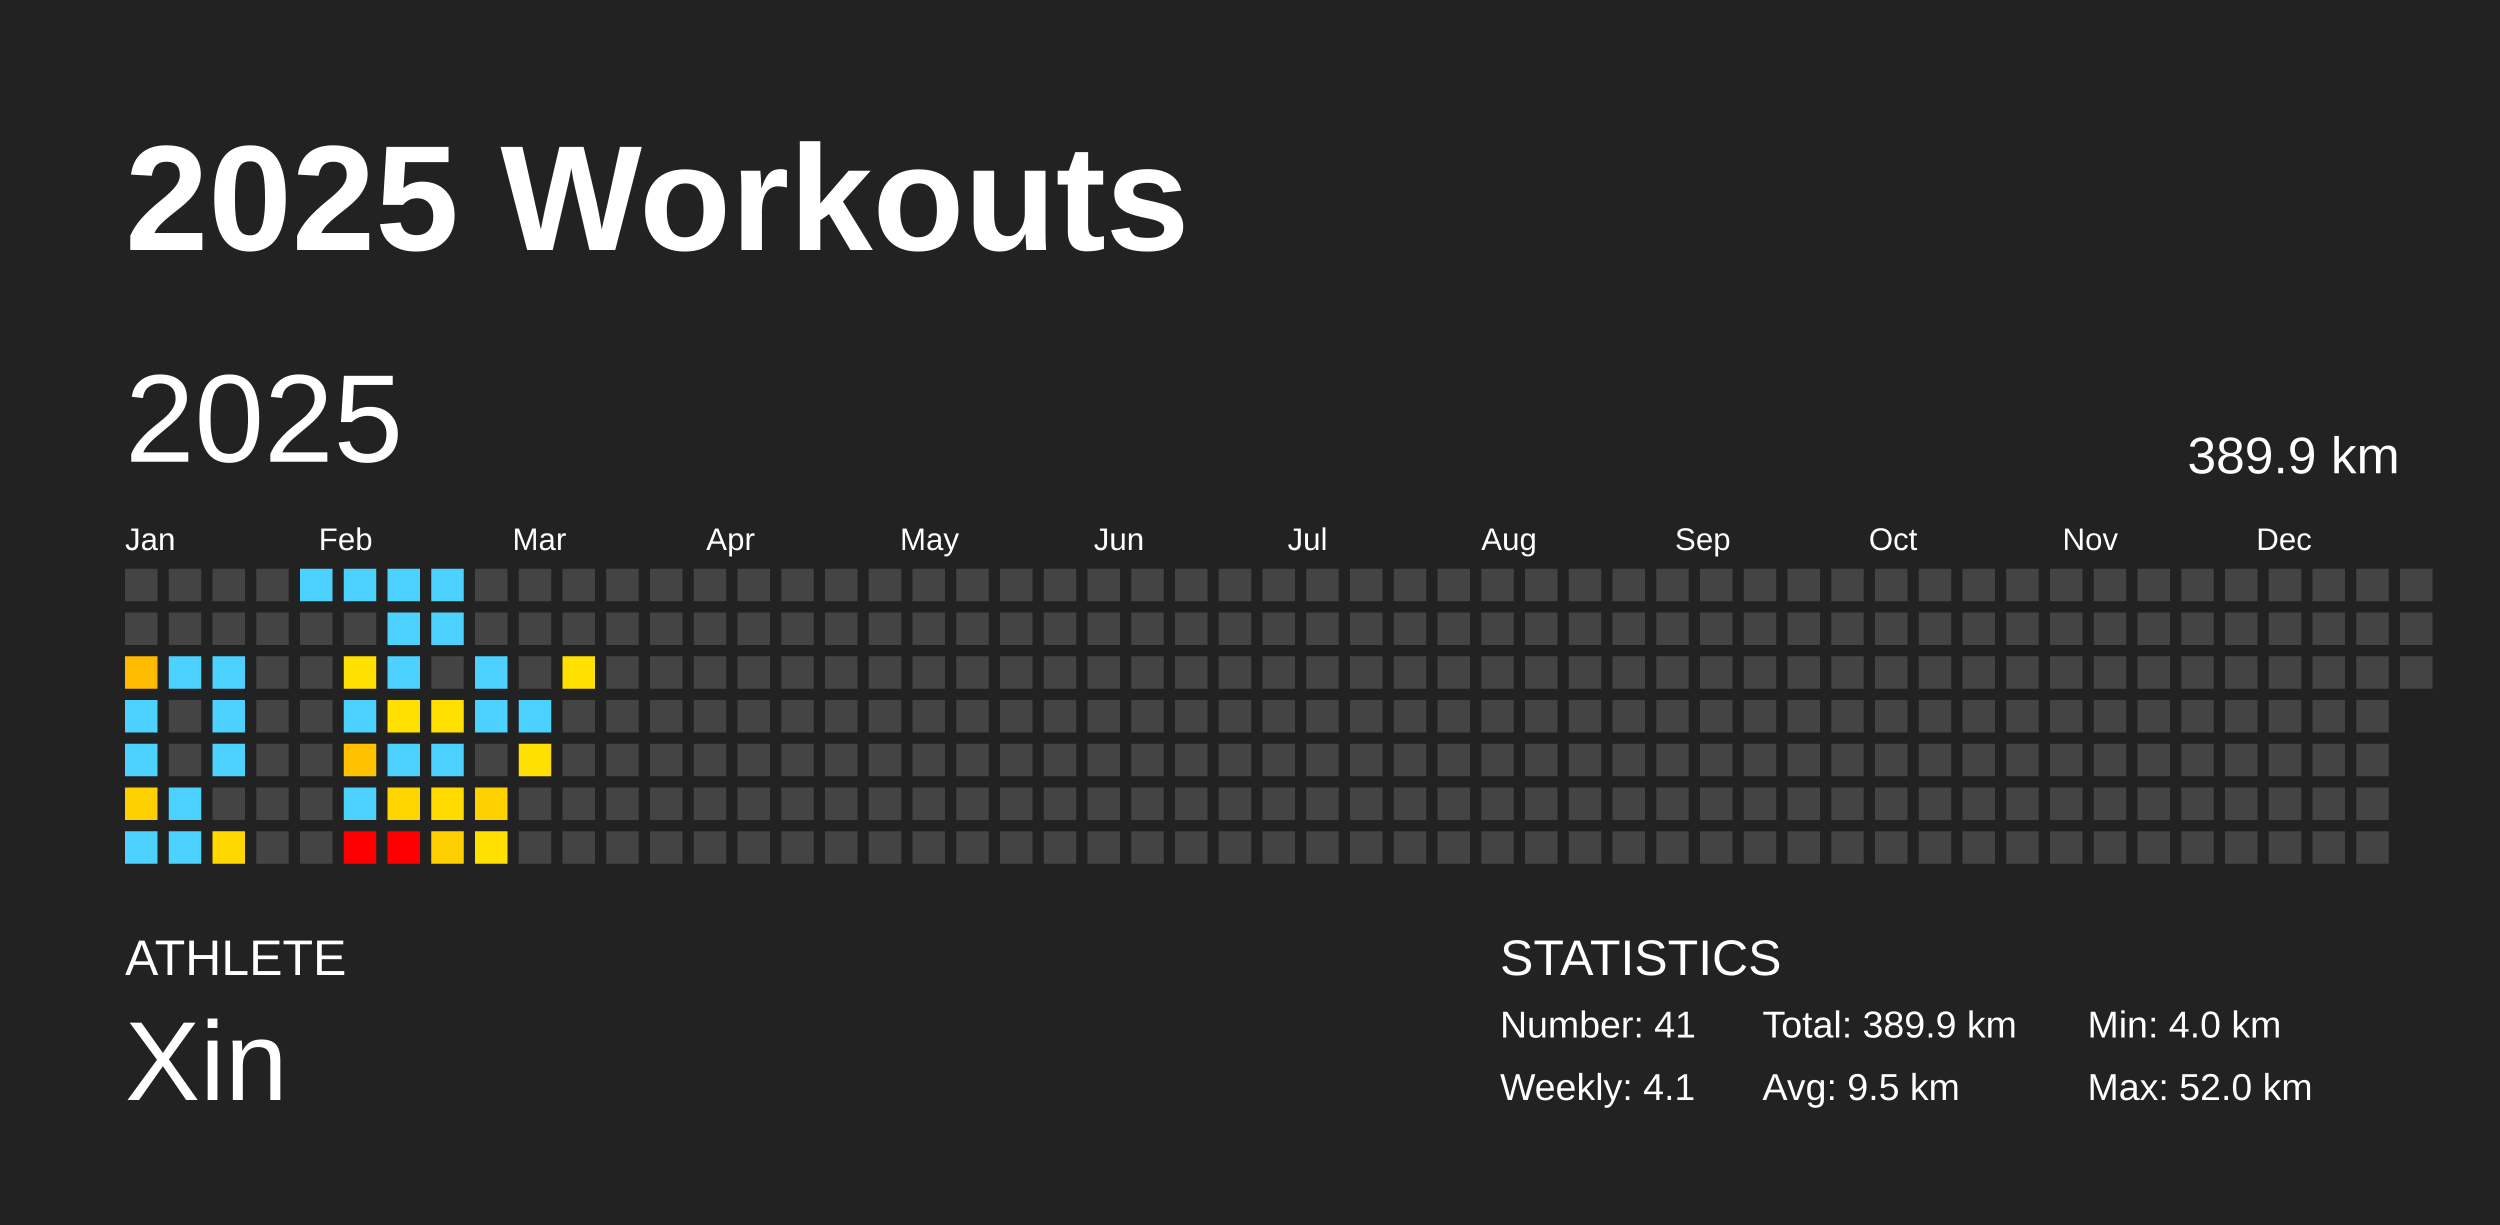
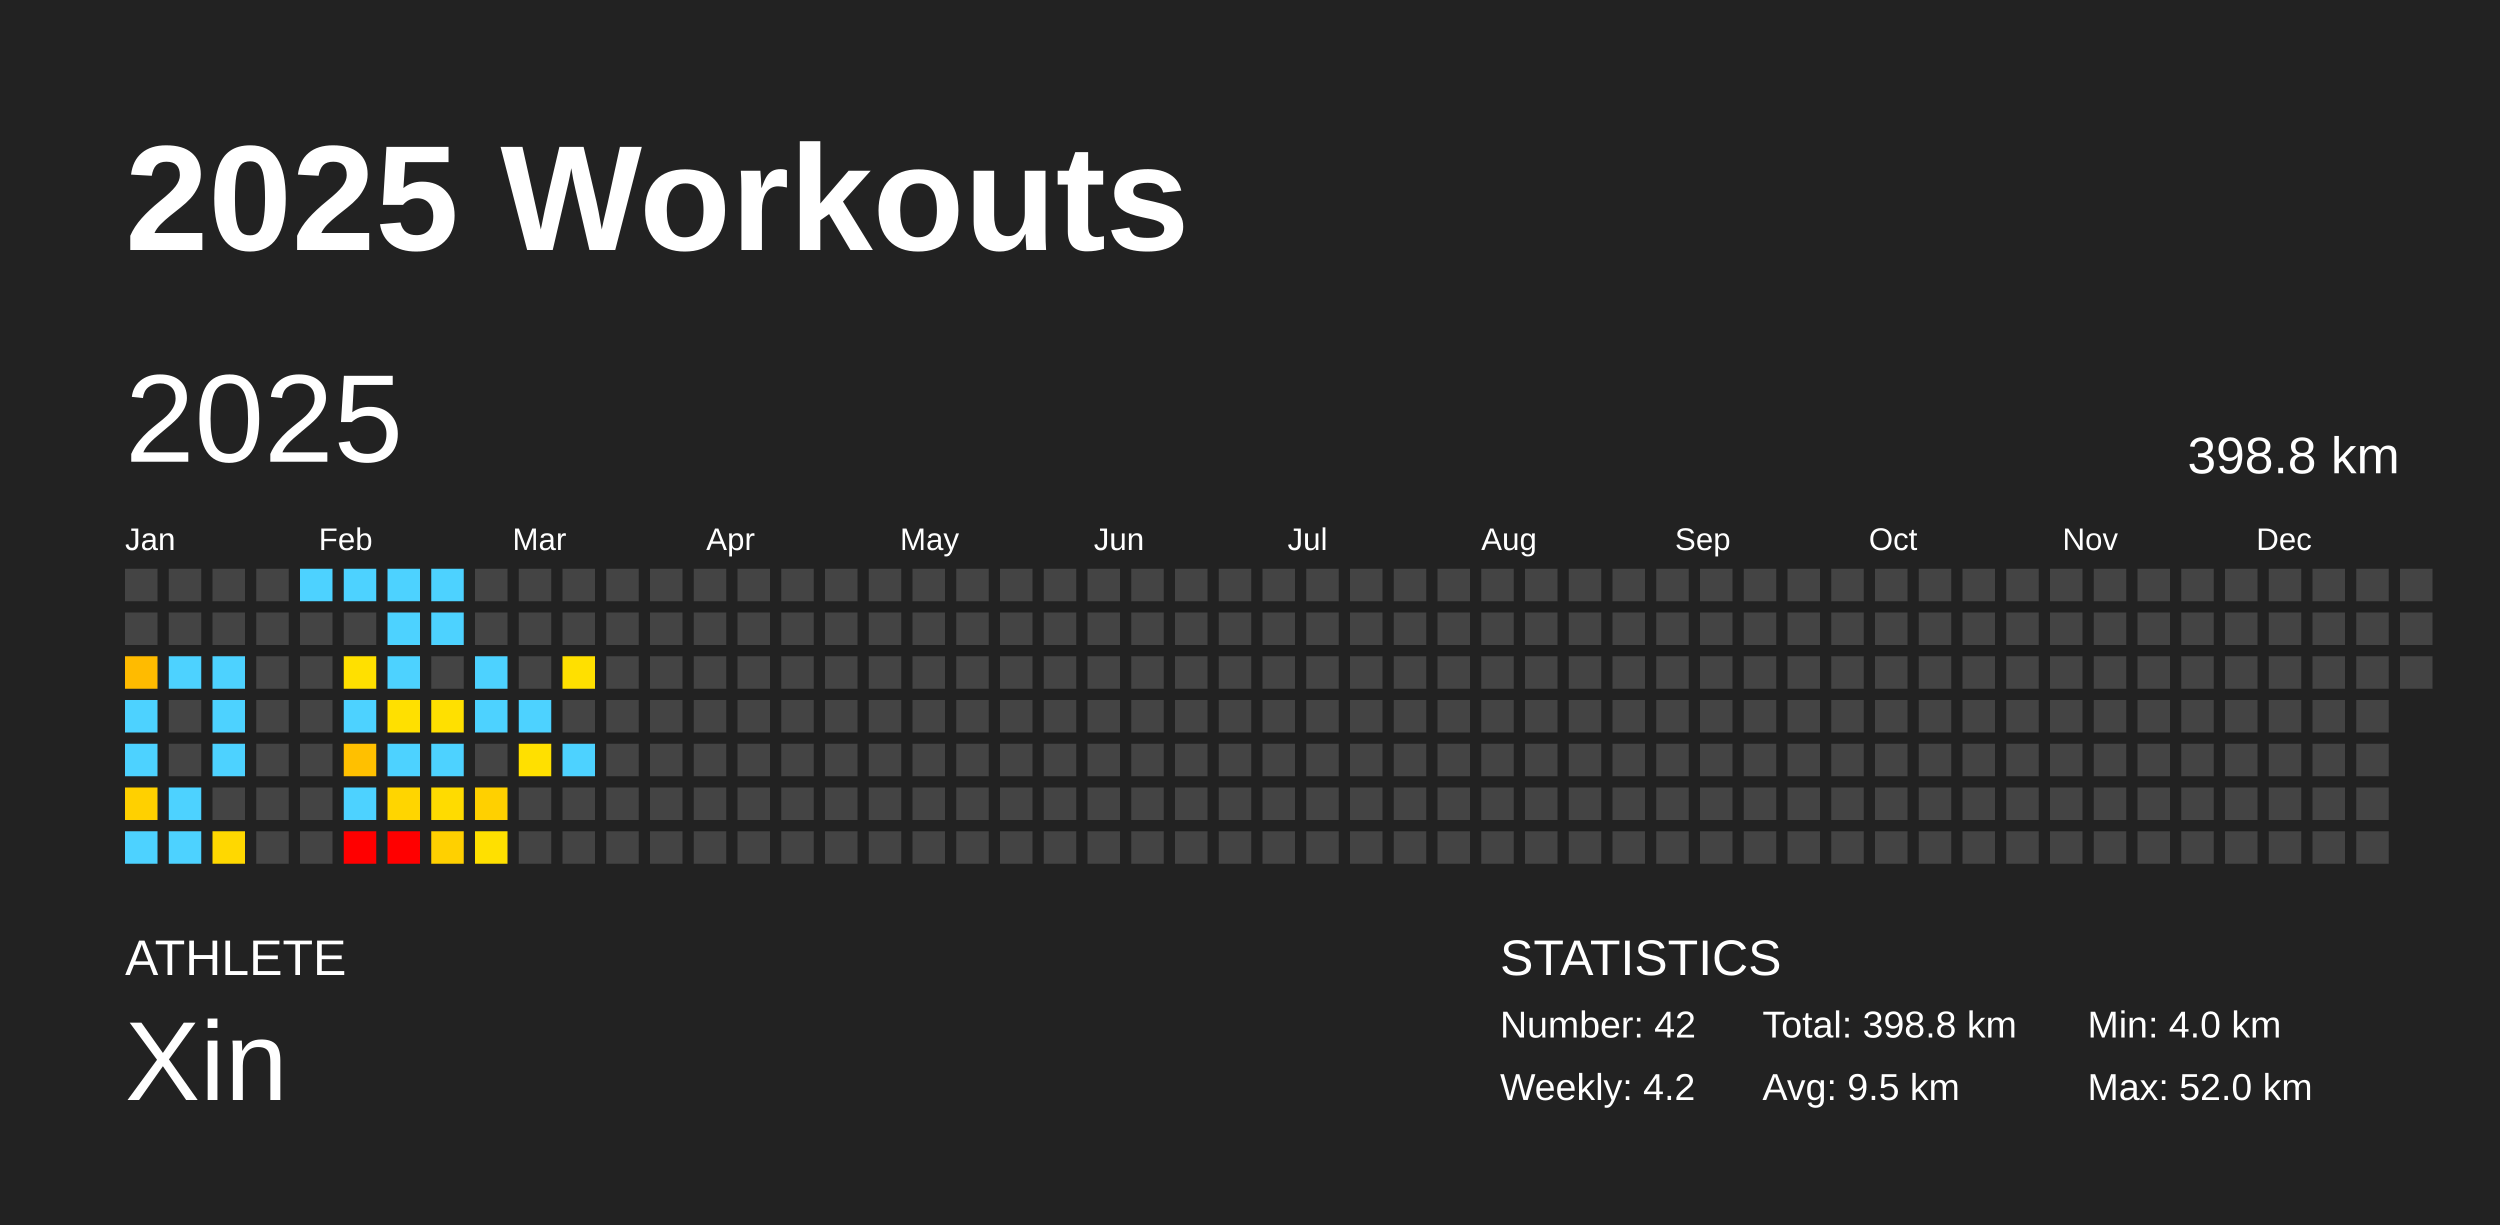
<svg xmlns="http://www.w3.org/2000/svg" baseProfile="full" height="98mm" version="1.1" viewBox="0,0,200,98" width="200mm">
  <defs />
  <rect fill="#222222" height="98" width="200" x="0" y="0" />
  <text fill="#FFFFFF" style="font-size:12px; font-family:Arial; font-weight:bold;" x="10" y="20">2025 Workouts</text>
  <text fill="#FFFFFF" style="font-size:4px; font-family:Arial" x="10" y="78">ATHLETE</text>
  <text fill="#FFFFFF" style="font-size:9px; font-family:Arial" x="10" y="88">Xin</text>
  <text fill="#FFFFFF" style="font-size:4px; font-family:Arial" x="120" y="78">STATISTICS</text>
-   <text fill="#FFFFFF" style="font-size:3px; font-family:Arial" x="120" y="83">Number: 41</text>
-   <text fill="#FFFFFF" style="font-size:3px; font-family:Arial" x="120" y="88">Weekly: 4.1</text>
-   <text fill="#FFFFFF" style="font-size:3px; font-family:Arial" x="141" y="83">Total: 389.9 km</text>
+   <text fill="#FFFFFF" style="font-size:3px; font-family:Arial" x="120" y="83">Number: 42</text>
+   <text fill="#FFFFFF" style="font-size:3px; font-family:Arial" x="120" y="88">Weekly: 4.2</text>
+   <text fill="#FFFFFF" style="font-size:3px; font-family:Arial" x="141" y="83">Total: 398.8 km</text>
  <text fill="#FFFFFF" style="font-size:3px; font-family:Arial" x="141" y="88">Avg: 9.5 km</text>
  <text fill="#FFFFFF" style="font-size:3px; font-family:Arial" x="167" y="83">Min: 4.0 km</text>
  <text fill="#FFFFFF" style="font-size:3px; font-family:Arial" x="167" y="88">Max: 52.0 km</text>
  <text dominant-baseline="hanging" fill="#FFFFFF" style="font-size:10.0px; font-family:Arial;" x="10" y="30">2025</text>
-   <text dominant-baseline="hanging" fill="#FFFFFF" style="font-size:4.125px; font-family:Arial;" x="175" y="35">389.9 km</text>
+   <text dominant-baseline="hanging" fill="#FFFFFF" style="font-size:4.125px; font-family:Arial;" x="175" y="35">398.8 km</text>
  <text fill="#FFFFFF" style="font-size:2.5px; font-family:Arial" x="10.0" y="44">Jan</text>
  <text fill="#FFFFFF" style="font-size:2.5px; font-family:Arial" x="25.5" y="44">Feb</text>
  <text fill="#FFFFFF" style="font-size:2.5px; font-family:Arial" x="41.0" y="44">Mar</text>
  <text fill="#FFFFFF" style="font-size:2.5px; font-family:Arial" x="56.5" y="44">Apr</text>
  <text fill="#FFFFFF" style="font-size:2.5px; font-family:Arial" x="72.0" y="44">May</text>
  <text fill="#FFFFFF" style="font-size:2.5px; font-family:Arial" x="87.5" y="44">Jun</text>
  <text fill="#FFFFFF" style="font-size:2.5px; font-family:Arial" x="103.0" y="44">Jul</text>
  <text fill="#FFFFFF" style="font-size:2.5px; font-family:Arial" x="118.5" y="44">Aug</text>
  <text fill="#FFFFFF" style="font-size:2.5px; font-family:Arial" x="134.0" y="44">Sep</text>
  <text fill="#FFFFFF" style="font-size:2.5px; font-family:Arial" x="149.5" y="44">Oct</text>
  <text fill="#FFFFFF" style="font-size:2.5px; font-family:Arial" x="165.0" y="44">Nov</text>
  <text fill="#FFFFFF" style="font-size:2.5px; font-family:Arial" x="180.5" y="44">Dec</text>
  <rect fill="#444444" height="2.6" width="2.6" x="10.0" y="45.5" />
  <rect fill="#444444" height="2.6" width="2.6" x="10.0" y="49.0" />
  <rect fill="#ffbb00" height="2.6" width="2.6" x="10.0" y="52.5" />
  <rect fill="#4dd2ff" height="2.6" width="2.6" x="10.0" y="56.0" />
  <rect fill="#4dd2ff" height="2.6" width="2.6" x="10.0" y="59.5" />
  <rect fill="#ffd000" height="2.6" width="2.6" x="10.0" y="63.0" />
  <rect fill="#4dd2ff" height="2.6" width="2.6" x="10.0" y="66.5" />
  <rect fill="#444444" height="2.6" width="2.6" x="13.5" y="45.5" />
  <rect fill="#444444" height="2.6" width="2.6" x="13.5" y="49.0" />
  <rect fill="#4dd2ff" height="2.6" width="2.6" x="13.5" y="52.5" />
  <rect fill="#444444" height="2.6" width="2.6" x="13.5" y="56.0" />
  <rect fill="#444444" height="2.6" width="2.6" x="13.5" y="59.5" />
  <rect fill="#4dd2ff" height="2.6" width="2.6" x="13.5" y="63.0" />
  <rect fill="#4dd2ff" height="2.6" width="2.6" x="13.5" y="66.5" />
  <rect fill="#444444" height="2.6" width="2.6" x="17.0" y="45.5" />
  <rect fill="#444444" height="2.6" width="2.6" x="17.0" y="49.0" />
  <rect fill="#4dd2ff" height="2.6" width="2.6" x="17.0" y="52.5" />
  <rect fill="#4dd2ff" height="2.6" width="2.6" x="17.0" y="56.0" />
  <rect fill="#4dd2ff" height="2.6" width="2.6" x="17.0" y="59.5" />
  <rect fill="#444444" height="2.6" width="2.6" x="17.0" y="63.0" />
  <rect fill="#ffd800" height="2.6" width="2.6" x="17.0" y="66.5" />
  <rect fill="#444444" height="2.6" width="2.6" x="20.5" y="45.5" />
  <rect fill="#444444" height="2.6" width="2.6" x="20.5" y="49.0" />
  <rect fill="#444444" height="2.6" width="2.6" x="20.5" y="52.5" />
  <rect fill="#444444" height="2.6" width="2.6" x="20.5" y="56.0" />
  <rect fill="#444444" height="2.6" width="2.6" x="20.5" y="59.5" />
  <rect fill="#444444" height="2.6" width="2.6" x="20.5" y="63.0" />
  <rect fill="#444444" height="2.6" width="2.6" x="20.5" y="66.5" />
  <rect fill="#4dd2ff" height="2.6" width="2.6" x="24.0" y="45.5" />
  <rect fill="#444444" height="2.6" width="2.6" x="24.0" y="49.0" />
  <rect fill="#444444" height="2.6" width="2.6" x="24.0" y="52.5" />
  <rect fill="#444444" height="2.6" width="2.6" x="24.0" y="56.0" />
  <rect fill="#444444" height="2.6" width="2.6" x="24.0" y="59.5" />
  <rect fill="#444444" height="2.6" width="2.6" x="24.0" y="63.0" />
  <rect fill="#444444" height="2.6" width="2.6" x="24.0" y="66.5" />
  <rect fill="#4dd2ff" height="2.6" width="2.6" x="27.5" y="45.5" />
  <rect fill="#444444" height="2.6" width="2.6" x="27.5" y="49.0" />
  <rect fill="#ffe000" height="2.6" width="2.6" x="27.5" y="52.5" />
  <rect fill="#4dd2ff" height="2.6" width="2.6" x="27.5" y="56.0" />
  <rect fill="#ffc000" height="2.6" width="2.6" x="27.5" y="59.5" />
  <rect fill="#4dd2ff" height="2.6" width="2.6" x="27.5" y="63.0" />
  <rect fill="red" height="2.6" width="2.6" x="27.5" y="66.5" />
  <rect fill="#4dd2ff" height="2.6" width="2.6" x="31.0" y="45.5" />
  <rect fill="#4dd2ff" height="2.6" width="2.6" x="31.0" y="49.0" />
  <rect fill="#4dd2ff" height="2.6" width="2.6" x="31.0" y="52.5" />
  <rect fill="#ffe000" height="2.6" width="2.6" x="31.0" y="56.0" />
  <rect fill="#4dd2ff" height="2.6" width="2.6" x="31.0" y="59.5" />
  <rect fill="#ffd500" height="2.6" width="2.6" x="31.0" y="63.0" />
  <rect fill="red" height="2.6" width="2.6" x="31.0" y="66.5" />
  <rect fill="#4dd2ff" height="2.6" width="2.6" x="34.5" y="45.5" />
  <rect fill="#4dd2ff" height="2.6" width="2.6" x="34.5" y="49.0" />
  <rect fill="#444444" height="2.6" width="2.6" x="34.5" y="52.5" />
  <rect fill="#ffe000" height="2.6" width="2.6" x="34.5" y="56.0" />
  <rect fill="#4dd2ff" height="2.6" width="2.6" x="34.5" y="59.5" />
  <rect fill="#ffdb00" height="2.6" width="2.6" x="34.5" y="63.0" />
  <rect fill="#ffd000" height="2.6" width="2.6" x="34.5" y="66.5" />
  <rect fill="#444444" height="2.6" width="2.6" x="38.0" y="45.5" />
  <rect fill="#444444" height="2.6" width="2.6" x="38.0" y="49.0" />
  <rect fill="#4dd2ff" height="2.6" width="2.6" x="38.0" y="52.5" />
  <rect fill="#4dd2ff" height="2.6" width="2.6" x="38.0" y="56.0" />
  <rect fill="#444444" height="2.6" width="2.6" x="38.0" y="59.5" />
  <rect fill="#ffd000" height="2.6" width="2.6" x="38.0" y="63.0" />
  <rect fill="#ffe000" height="2.6" width="2.6" x="38.0" y="66.5" />
  <rect fill="#444444" height="2.6" width="2.6" x="41.5" y="45.5" />
  <rect fill="#444444" height="2.6" width="2.6" x="41.5" y="49.0" />
  <rect fill="#444444" height="2.6" width="2.6" x="41.5" y="52.5" />
  <rect fill="#4dd2ff" height="2.6" width="2.6" x="41.5" y="56.0" />
  <rect fill="#ffe000" height="2.6" width="2.6" x="41.5" y="59.5" />
  <rect fill="#444444" height="2.6" width="2.6" x="41.5" y="63.0" />
  <rect fill="#444444" height="2.6" width="2.6" x="41.5" y="66.5" />
  <rect fill="#444444" height="2.6" width="2.6" x="45.0" y="45.5" />
  <rect fill="#444444" height="2.6" width="2.6" x="45.0" y="49.0" />
  <rect fill="#ffe000" height="2.6" width="2.6" x="45.0" y="52.5" />
  <rect fill="#444444" height="2.6" width="2.6" x="45.0" y="56.0" />
-   <rect fill="#444444" height="2.6" width="2.6" x="45.0" y="59.5" />
+   <rect fill="#4dd2ff" height="2.6" width="2.6" x="45.0" y="59.5" />
  <rect fill="#444444" height="2.6" width="2.6" x="45.0" y="63.0" />
  <rect fill="#444444" height="2.6" width="2.6" x="45.0" y="66.5" />
  <rect fill="#444444" height="2.6" width="2.6" x="48.5" y="45.5" />
  <rect fill="#444444" height="2.6" width="2.6" x="48.5" y="49.0" />
  <rect fill="#444444" height="2.6" width="2.6" x="48.5" y="52.5" />
  <rect fill="#444444" height="2.6" width="2.6" x="48.5" y="56.0" />
  <rect fill="#444444" height="2.6" width="2.6" x="48.5" y="59.5" />
  <rect fill="#444444" height="2.6" width="2.6" x="48.5" y="63.0" />
  <rect fill="#444444" height="2.6" width="2.6" x="48.5" y="66.5" />
  <rect fill="#444444" height="2.6" width="2.6" x="52.0" y="45.5" />
  <rect fill="#444444" height="2.6" width="2.6" x="52.0" y="49.0" />
  <rect fill="#444444" height="2.6" width="2.6" x="52.0" y="52.5" />
  <rect fill="#444444" height="2.6" width="2.6" x="52.0" y="56.0" />
  <rect fill="#444444" height="2.6" width="2.6" x="52.0" y="59.5" />
  <rect fill="#444444" height="2.6" width="2.6" x="52.0" y="63.0" />
  <rect fill="#444444" height="2.6" width="2.6" x="52.0" y="66.5" />
  <rect fill="#444444" height="2.6" width="2.6" x="55.5" y="45.5" />
  <rect fill="#444444" height="2.6" width="2.6" x="55.5" y="49.0" />
  <rect fill="#444444" height="2.6" width="2.6" x="55.5" y="52.5" />
  <rect fill="#444444" height="2.6" width="2.6" x="55.5" y="56.0" />
  <rect fill="#444444" height="2.6" width="2.6" x="55.5" y="59.5" />
  <rect fill="#444444" height="2.6" width="2.6" x="55.5" y="63.0" />
  <rect fill="#444444" height="2.6" width="2.6" x="55.5" y="66.5" />
  <rect fill="#444444" height="2.6" width="2.6" x="59.0" y="45.5" />
  <rect fill="#444444" height="2.6" width="2.6" x="59.0" y="49.0" />
  <rect fill="#444444" height="2.6" width="2.6" x="59.0" y="52.5" />
  <rect fill="#444444" height="2.6" width="2.6" x="59.0" y="56.0" />
  <rect fill="#444444" height="2.6" width="2.6" x="59.0" y="59.5" />
  <rect fill="#444444" height="2.6" width="2.6" x="59.0" y="63.0" />
  <rect fill="#444444" height="2.6" width="2.6" x="59.0" y="66.5" />
  <rect fill="#444444" height="2.6" width="2.6" x="62.5" y="45.5" />
  <rect fill="#444444" height="2.6" width="2.6" x="62.5" y="49.0" />
  <rect fill="#444444" height="2.6" width="2.6" x="62.5" y="52.5" />
  <rect fill="#444444" height="2.6" width="2.6" x="62.5" y="56.0" />
  <rect fill="#444444" height="2.6" width="2.6" x="62.5" y="59.5" />
  <rect fill="#444444" height="2.6" width="2.6" x="62.5" y="63.0" />
  <rect fill="#444444" height="2.6" width="2.6" x="62.5" y="66.5" />
  <rect fill="#444444" height="2.6" width="2.6" x="66.0" y="45.5" />
  <rect fill="#444444" height="2.6" width="2.6" x="66.0" y="49.0" />
  <rect fill="#444444" height="2.6" width="2.6" x="66.0" y="52.5" />
  <rect fill="#444444" height="2.6" width="2.6" x="66.0" y="56.0" />
  <rect fill="#444444" height="2.6" width="2.6" x="66.0" y="59.5" />
  <rect fill="#444444" height="2.6" width="2.6" x="66.0" y="63.0" />
  <rect fill="#444444" height="2.6" width="2.6" x="66.0" y="66.5" />
  <rect fill="#444444" height="2.6" width="2.6" x="69.5" y="45.5" />
  <rect fill="#444444" height="2.6" width="2.6" x="69.5" y="49.0" />
  <rect fill="#444444" height="2.6" width="2.6" x="69.5" y="52.5" />
  <rect fill="#444444" height="2.6" width="2.6" x="69.5" y="56.0" />
  <rect fill="#444444" height="2.6" width="2.6" x="69.5" y="59.5" />
  <rect fill="#444444" height="2.6" width="2.6" x="69.5" y="63.0" />
  <rect fill="#444444" height="2.6" width="2.6" x="69.5" y="66.5" />
  <rect fill="#444444" height="2.6" width="2.6" x="73.0" y="45.5" />
  <rect fill="#444444" height="2.6" width="2.6" x="73.0" y="49.0" />
  <rect fill="#444444" height="2.6" width="2.6" x="73.0" y="52.5" />
  <rect fill="#444444" height="2.6" width="2.6" x="73.0" y="56.0" />
  <rect fill="#444444" height="2.6" width="2.6" x="73.0" y="59.5" />
  <rect fill="#444444" height="2.6" width="2.6" x="73.0" y="63.0" />
  <rect fill="#444444" height="2.6" width="2.6" x="73.0" y="66.5" />
  <rect fill="#444444" height="2.6" width="2.6" x="76.5" y="45.5" />
  <rect fill="#444444" height="2.6" width="2.6" x="76.5" y="49.0" />
  <rect fill="#444444" height="2.6" width="2.6" x="76.5" y="52.5" />
  <rect fill="#444444" height="2.6" width="2.6" x="76.5" y="56.0" />
  <rect fill="#444444" height="2.6" width="2.6" x="76.5" y="59.5" />
  <rect fill="#444444" height="2.6" width="2.6" x="76.5" y="63.0" />
  <rect fill="#444444" height="2.6" width="2.6" x="76.5" y="66.5" />
  <rect fill="#444444" height="2.6" width="2.6" x="80.0" y="45.5" />
  <rect fill="#444444" height="2.6" width="2.6" x="80.0" y="49.0" />
  <rect fill="#444444" height="2.6" width="2.6" x="80.0" y="52.5" />
  <rect fill="#444444" height="2.6" width="2.6" x="80.0" y="56.0" />
  <rect fill="#444444" height="2.6" width="2.6" x="80.0" y="59.5" />
  <rect fill="#444444" height="2.6" width="2.6" x="80.0" y="63.0" />
  <rect fill="#444444" height="2.6" width="2.6" x="80.0" y="66.5" />
  <rect fill="#444444" height="2.6" width="2.6" x="83.5" y="45.5" />
  <rect fill="#444444" height="2.6" width="2.6" x="83.5" y="49.0" />
  <rect fill="#444444" height="2.6" width="2.6" x="83.5" y="52.5" />
  <rect fill="#444444" height="2.6" width="2.6" x="83.5" y="56.0" />
  <rect fill="#444444" height="2.6" width="2.6" x="83.5" y="59.5" />
  <rect fill="#444444" height="2.6" width="2.6" x="83.5" y="63.0" />
  <rect fill="#444444" height="2.6" width="2.6" x="83.5" y="66.5" />
  <rect fill="#444444" height="2.6" width="2.6" x="87.0" y="45.5" />
  <rect fill="#444444" height="2.6" width="2.6" x="87.0" y="49.0" />
  <rect fill="#444444" height="2.6" width="2.6" x="87.0" y="52.5" />
  <rect fill="#444444" height="2.6" width="2.6" x="87.0" y="56.0" />
  <rect fill="#444444" height="2.6" width="2.6" x="87.0" y="59.5" />
  <rect fill="#444444" height="2.6" width="2.6" x="87.0" y="63.0" />
  <rect fill="#444444" height="2.6" width="2.6" x="87.0" y="66.5" />
  <rect fill="#444444" height="2.6" width="2.6" x="90.5" y="45.5" />
  <rect fill="#444444" height="2.6" width="2.6" x="90.5" y="49.0" />
  <rect fill="#444444" height="2.6" width="2.6" x="90.5" y="52.5" />
  <rect fill="#444444" height="2.6" width="2.6" x="90.5" y="56.0" />
  <rect fill="#444444" height="2.6" width="2.6" x="90.5" y="59.5" />
  <rect fill="#444444" height="2.6" width="2.6" x="90.5" y="63.0" />
  <rect fill="#444444" height="2.6" width="2.6" x="90.5" y="66.5" />
  <rect fill="#444444" height="2.6" width="2.6" x="94.0" y="45.5" />
  <rect fill="#444444" height="2.6" width="2.6" x="94.0" y="49.0" />
  <rect fill="#444444" height="2.6" width="2.6" x="94.0" y="52.5" />
  <rect fill="#444444" height="2.6" width="2.6" x="94.0" y="56.0" />
  <rect fill="#444444" height="2.6" width="2.6" x="94.0" y="59.5" />
  <rect fill="#444444" height="2.6" width="2.6" x="94.0" y="63.0" />
  <rect fill="#444444" height="2.6" width="2.6" x="94.0" y="66.5" />
  <rect fill="#444444" height="2.6" width="2.6" x="97.5" y="45.5" />
  <rect fill="#444444" height="2.6" width="2.6" x="97.5" y="49.0" />
  <rect fill="#444444" height="2.6" width="2.6" x="97.5" y="52.5" />
  <rect fill="#444444" height="2.6" width="2.6" x="97.5" y="56.0" />
  <rect fill="#444444" height="2.6" width="2.6" x="97.5" y="59.5" />
  <rect fill="#444444" height="2.6" width="2.6" x="97.5" y="63.0" />
  <rect fill="#444444" height="2.6" width="2.6" x="97.5" y="66.5" />
  <rect fill="#444444" height="2.6" width="2.6" x="101.0" y="45.5" />
  <rect fill="#444444" height="2.6" width="2.6" x="101.0" y="49.0" />
  <rect fill="#444444" height="2.6" width="2.6" x="101.0" y="52.5" />
  <rect fill="#444444" height="2.6" width="2.6" x="101.0" y="56.0" />
  <rect fill="#444444" height="2.6" width="2.6" x="101.0" y="59.5" />
  <rect fill="#444444" height="2.6" width="2.6" x="101.0" y="63.0" />
  <rect fill="#444444" height="2.6" width="2.6" x="101.0" y="66.5" />
  <rect fill="#444444" height="2.6" width="2.6" x="104.5" y="45.5" />
  <rect fill="#444444" height="2.6" width="2.6" x="104.5" y="49.0" />
  <rect fill="#444444" height="2.6" width="2.6" x="104.5" y="52.5" />
  <rect fill="#444444" height="2.6" width="2.6" x="104.5" y="56.0" />
  <rect fill="#444444" height="2.6" width="2.6" x="104.5" y="59.5" />
  <rect fill="#444444" height="2.6" width="2.6" x="104.5" y="63.0" />
  <rect fill="#444444" height="2.6" width="2.6" x="104.5" y="66.5" />
  <rect fill="#444444" height="2.6" width="2.6" x="108.0" y="45.5" />
  <rect fill="#444444" height="2.6" width="2.6" x="108.0" y="49.0" />
  <rect fill="#444444" height="2.6" width="2.6" x="108.0" y="52.5" />
  <rect fill="#444444" height="2.6" width="2.6" x="108.0" y="56.0" />
  <rect fill="#444444" height="2.6" width="2.6" x="108.0" y="59.5" />
  <rect fill="#444444" height="2.6" width="2.6" x="108.0" y="63.0" />
  <rect fill="#444444" height="2.6" width="2.6" x="108.0" y="66.5" />
  <rect fill="#444444" height="2.6" width="2.6" x="111.5" y="45.5" />
  <rect fill="#444444" height="2.6" width="2.6" x="111.5" y="49.0" />
  <rect fill="#444444" height="2.6" width="2.6" x="111.5" y="52.5" />
  <rect fill="#444444" height="2.6" width="2.6" x="111.5" y="56.0" />
  <rect fill="#444444" height="2.6" width="2.6" x="111.5" y="59.5" />
  <rect fill="#444444" height="2.6" width="2.6" x="111.5" y="63.0" />
  <rect fill="#444444" height="2.6" width="2.6" x="111.5" y="66.5" />
  <rect fill="#444444" height="2.6" width="2.6" x="115.0" y="45.5" />
  <rect fill="#444444" height="2.6" width="2.6" x="115.0" y="49.0" />
  <rect fill="#444444" height="2.6" width="2.6" x="115.0" y="52.5" />
  <rect fill="#444444" height="2.6" width="2.6" x="115.0" y="56.0" />
  <rect fill="#444444" height="2.6" width="2.6" x="115.0" y="59.5" />
  <rect fill="#444444" height="2.6" width="2.6" x="115.0" y="63.0" />
  <rect fill="#444444" height="2.6" width="2.6" x="115.0" y="66.5" />
  <rect fill="#444444" height="2.6" width="2.6" x="118.5" y="45.5" />
  <rect fill="#444444" height="2.6" width="2.6" x="118.5" y="49.0" />
  <rect fill="#444444" height="2.6" width="2.6" x="118.5" y="52.5" />
  <rect fill="#444444" height="2.6" width="2.6" x="118.5" y="56.0" />
  <rect fill="#444444" height="2.6" width="2.6" x="118.5" y="59.5" />
  <rect fill="#444444" height="2.6" width="2.6" x="118.5" y="63.0" />
  <rect fill="#444444" height="2.6" width="2.6" x="118.5" y="66.5" />
  <rect fill="#444444" height="2.6" width="2.6" x="122.0" y="45.5" />
  <rect fill="#444444" height="2.6" width="2.6" x="122.0" y="49.0" />
  <rect fill="#444444" height="2.6" width="2.6" x="122.0" y="52.5" />
  <rect fill="#444444" height="2.6" width="2.6" x="122.0" y="56.0" />
  <rect fill="#444444" height="2.6" width="2.6" x="122.0" y="59.5" />
  <rect fill="#444444" height="2.6" width="2.6" x="122.0" y="63.0" />
  <rect fill="#444444" height="2.6" width="2.6" x="122.0" y="66.5" />
  <rect fill="#444444" height="2.6" width="2.6" x="125.5" y="45.5" />
  <rect fill="#444444" height="2.6" width="2.6" x="125.5" y="49.0" />
  <rect fill="#444444" height="2.6" width="2.6" x="125.5" y="52.5" />
  <rect fill="#444444" height="2.6" width="2.6" x="125.5" y="56.0" />
  <rect fill="#444444" height="2.6" width="2.6" x="125.5" y="59.5" />
  <rect fill="#444444" height="2.6" width="2.6" x="125.5" y="63.0" />
  <rect fill="#444444" height="2.6" width="2.6" x="125.5" y="66.5" />
  <rect fill="#444444" height="2.6" width="2.6" x="129.0" y="45.5" />
  <rect fill="#444444" height="2.6" width="2.6" x="129.0" y="49.0" />
  <rect fill="#444444" height="2.6" width="2.6" x="129.0" y="52.5" />
  <rect fill="#444444" height="2.6" width="2.6" x="129.0" y="56.0" />
  <rect fill="#444444" height="2.6" width="2.6" x="129.0" y="59.5" />
  <rect fill="#444444" height="2.6" width="2.6" x="129.0" y="63.0" />
  <rect fill="#444444" height="2.6" width="2.6" x="129.0" y="66.5" />
  <rect fill="#444444" height="2.6" width="2.6" x="132.5" y="45.5" />
  <rect fill="#444444" height="2.6" width="2.6" x="132.5" y="49.0" />
  <rect fill="#444444" height="2.6" width="2.6" x="132.5" y="52.5" />
  <rect fill="#444444" height="2.6" width="2.6" x="132.5" y="56.0" />
  <rect fill="#444444" height="2.6" width="2.6" x="132.5" y="59.5" />
  <rect fill="#444444" height="2.6" width="2.6" x="132.5" y="63.0" />
  <rect fill="#444444" height="2.6" width="2.6" x="132.5" y="66.5" />
  <rect fill="#444444" height="2.6" width="2.6" x="136.0" y="45.5" />
  <rect fill="#444444" height="2.6" width="2.6" x="136.0" y="49.0" />
  <rect fill="#444444" height="2.6" width="2.6" x="136.0" y="52.5" />
  <rect fill="#444444" height="2.6" width="2.6" x="136.0" y="56.0" />
  <rect fill="#444444" height="2.6" width="2.6" x="136.0" y="59.5" />
  <rect fill="#444444" height="2.6" width="2.6" x="136.0" y="63.0" />
  <rect fill="#444444" height="2.6" width="2.6" x="136.0" y="66.5" />
  <rect fill="#444444" height="2.6" width="2.6" x="139.5" y="45.5" />
  <rect fill="#444444" height="2.6" width="2.6" x="139.5" y="49.0" />
  <rect fill="#444444" height="2.6" width="2.6" x="139.5" y="52.5" />
  <rect fill="#444444" height="2.6" width="2.6" x="139.5" y="56.0" />
  <rect fill="#444444" height="2.6" width="2.6" x="139.5" y="59.5" />
  <rect fill="#444444" height="2.6" width="2.6" x="139.5" y="63.0" />
  <rect fill="#444444" height="2.6" width="2.6" x="139.5" y="66.5" />
  <rect fill="#444444" height="2.6" width="2.6" x="143.0" y="45.5" />
  <rect fill="#444444" height="2.6" width="2.6" x="143.0" y="49.0" />
  <rect fill="#444444" height="2.6" width="2.6" x="143.0" y="52.5" />
  <rect fill="#444444" height="2.6" width="2.6" x="143.0" y="56.0" />
  <rect fill="#444444" height="2.6" width="2.6" x="143.0" y="59.5" />
  <rect fill="#444444" height="2.6" width="2.6" x="143.0" y="63.0" />
  <rect fill="#444444" height="2.6" width="2.6" x="143.0" y="66.5" />
  <rect fill="#444444" height="2.6" width="2.6" x="146.5" y="45.5" />
  <rect fill="#444444" height="2.6" width="2.6" x="146.5" y="49.0" />
  <rect fill="#444444" height="2.6" width="2.6" x="146.5" y="52.5" />
  <rect fill="#444444" height="2.6" width="2.6" x="146.5" y="56.0" />
  <rect fill="#444444" height="2.6" width="2.6" x="146.5" y="59.5" />
  <rect fill="#444444" height="2.6" width="2.6" x="146.5" y="63.0" />
  <rect fill="#444444" height="2.6" width="2.6" x="146.5" y="66.5" />
  <rect fill="#444444" height="2.6" width="2.6" x="150.0" y="45.5" />
  <rect fill="#444444" height="2.6" width="2.6" x="150.0" y="49.0" />
  <rect fill="#444444" height="2.6" width="2.6" x="150.0" y="52.5" />
  <rect fill="#444444" height="2.6" width="2.6" x="150.0" y="56.0" />
  <rect fill="#444444" height="2.6" width="2.6" x="150.0" y="59.5" />
  <rect fill="#444444" height="2.6" width="2.6" x="150.0" y="63.0" />
  <rect fill="#444444" height="2.6" width="2.6" x="150.0" y="66.5" />
  <rect fill="#444444" height="2.6" width="2.6" x="153.5" y="45.5" />
  <rect fill="#444444" height="2.6" width="2.6" x="153.5" y="49.0" />
  <rect fill="#444444" height="2.6" width="2.6" x="153.5" y="52.5" />
  <rect fill="#444444" height="2.6" width="2.6" x="153.5" y="56.0" />
  <rect fill="#444444" height="2.6" width="2.6" x="153.5" y="59.5" />
  <rect fill="#444444" height="2.6" width="2.6" x="153.5" y="63.0" />
  <rect fill="#444444" height="2.6" width="2.6" x="153.5" y="66.5" />
  <rect fill="#444444" height="2.6" width="2.6" x="157.0" y="45.5" />
  <rect fill="#444444" height="2.6" width="2.6" x="157.0" y="49.0" />
  <rect fill="#444444" height="2.6" width="2.6" x="157.0" y="52.5" />
  <rect fill="#444444" height="2.6" width="2.6" x="157.0" y="56.0" />
  <rect fill="#444444" height="2.6" width="2.6" x="157.0" y="59.5" />
  <rect fill="#444444" height="2.6" width="2.6" x="157.0" y="63.0" />
  <rect fill="#444444" height="2.6" width="2.6" x="157.0" y="66.5" />
  <rect fill="#444444" height="2.6" width="2.6" x="160.5" y="45.5" />
  <rect fill="#444444" height="2.6" width="2.6" x="160.5" y="49.0" />
  <rect fill="#444444" height="2.6" width="2.6" x="160.5" y="52.5" />
  <rect fill="#444444" height="2.6" width="2.6" x="160.5" y="56.0" />
  <rect fill="#444444" height="2.6" width="2.6" x="160.5" y="59.5" />
  <rect fill="#444444" height="2.6" width="2.6" x="160.5" y="63.0" />
  <rect fill="#444444" height="2.6" width="2.6" x="160.5" y="66.5" />
  <rect fill="#444444" height="2.6" width="2.6" x="164.0" y="45.5" />
  <rect fill="#444444" height="2.6" width="2.6" x="164.0" y="49.0" />
  <rect fill="#444444" height="2.6" width="2.6" x="164.0" y="52.5" />
  <rect fill="#444444" height="2.6" width="2.6" x="164.0" y="56.0" />
  <rect fill="#444444" height="2.6" width="2.6" x="164.0" y="59.5" />
  <rect fill="#444444" height="2.6" width="2.6" x="164.0" y="63.0" />
  <rect fill="#444444" height="2.6" width="2.6" x="164.0" y="66.5" />
  <rect fill="#444444" height="2.6" width="2.6" x="167.5" y="45.5" />
  <rect fill="#444444" height="2.6" width="2.6" x="167.5" y="49.0" />
  <rect fill="#444444" height="2.6" width="2.6" x="167.5" y="52.5" />
  <rect fill="#444444" height="2.6" width="2.6" x="167.5" y="56.0" />
  <rect fill="#444444" height="2.6" width="2.6" x="167.5" y="59.5" />
  <rect fill="#444444" height="2.6" width="2.6" x="167.5" y="63.0" />
  <rect fill="#444444" height="2.6" width="2.6" x="167.5" y="66.5" />
  <rect fill="#444444" height="2.6" width="2.6" x="171.0" y="45.5" />
  <rect fill="#444444" height="2.6" width="2.6" x="171.0" y="49.0" />
  <rect fill="#444444" height="2.6" width="2.6" x="171.0" y="52.5" />
  <rect fill="#444444" height="2.6" width="2.6" x="171.0" y="56.0" />
  <rect fill="#444444" height="2.6" width="2.6" x="171.0" y="59.5" />
  <rect fill="#444444" height="2.6" width="2.6" x="171.0" y="63.0" />
  <rect fill="#444444" height="2.6" width="2.6" x="171.0" y="66.5" />
  <rect fill="#444444" height="2.6" width="2.6" x="174.5" y="45.5" />
  <rect fill="#444444" height="2.6" width="2.6" x="174.5" y="49.0" />
  <rect fill="#444444" height="2.6" width="2.6" x="174.5" y="52.5" />
  <rect fill="#444444" height="2.6" width="2.6" x="174.5" y="56.0" />
  <rect fill="#444444" height="2.6" width="2.6" x="174.5" y="59.5" />
  <rect fill="#444444" height="2.6" width="2.6" x="174.5" y="63.0" />
  <rect fill="#444444" height="2.6" width="2.6" x="174.5" y="66.5" />
  <rect fill="#444444" height="2.6" width="2.6" x="178.0" y="45.5" />
  <rect fill="#444444" height="2.6" width="2.6" x="178.0" y="49.0" />
  <rect fill="#444444" height="2.6" width="2.6" x="178.0" y="52.5" />
  <rect fill="#444444" height="2.6" width="2.6" x="178.0" y="56.0" />
  <rect fill="#444444" height="2.6" width="2.6" x="178.0" y="59.5" />
  <rect fill="#444444" height="2.6" width="2.6" x="178.0" y="63.0" />
  <rect fill="#444444" height="2.6" width="2.6" x="178.0" y="66.5" />
  <rect fill="#444444" height="2.6" width="2.6" x="181.5" y="45.5" />
  <rect fill="#444444" height="2.6" width="2.6" x="181.5" y="49.0" />
  <rect fill="#444444" height="2.6" width="2.6" x="181.5" y="52.5" />
  <rect fill="#444444" height="2.6" width="2.6" x="181.5" y="56.0" />
  <rect fill="#444444" height="2.6" width="2.6" x="181.5" y="59.5" />
  <rect fill="#444444" height="2.6" width="2.6" x="181.5" y="63.0" />
  <rect fill="#444444" height="2.6" width="2.6" x="181.5" y="66.5" />
  <rect fill="#444444" height="2.6" width="2.6" x="185.0" y="45.5" />
  <rect fill="#444444" height="2.6" width="2.6" x="185.0" y="49.0" />
  <rect fill="#444444" height="2.6" width="2.6" x="185.0" y="52.5" />
  <rect fill="#444444" height="2.6" width="2.6" x="185.0" y="56.0" />
  <rect fill="#444444" height="2.6" width="2.6" x="185.0" y="59.5" />
  <rect fill="#444444" height="2.6" width="2.6" x="185.0" y="63.0" />
  <rect fill="#444444" height="2.6" width="2.6" x="185.0" y="66.5" />
  <rect fill="#444444" height="2.6" width="2.6" x="188.5" y="45.5" />
  <rect fill="#444444" height="2.6" width="2.6" x="188.5" y="49.0" />
  <rect fill="#444444" height="2.6" width="2.6" x="188.5" y="52.5" />
  <rect fill="#444444" height="2.6" width="2.6" x="188.5" y="56.0" />
  <rect fill="#444444" height="2.6" width="2.6" x="188.5" y="59.5" />
  <rect fill="#444444" height="2.6" width="2.6" x="188.5" y="63.0" />
  <rect fill="#444444" height="2.6" width="2.6" x="188.5" y="66.5" />
  <rect fill="#444444" height="2.6" width="2.6" x="192.0" y="45.5" />
  <rect fill="#444444" height="2.6" width="2.6" x="192.0" y="49.0" />
  <rect fill="#444444" height="2.6" width="2.6" x="192.0" y="52.5" />
</svg>
